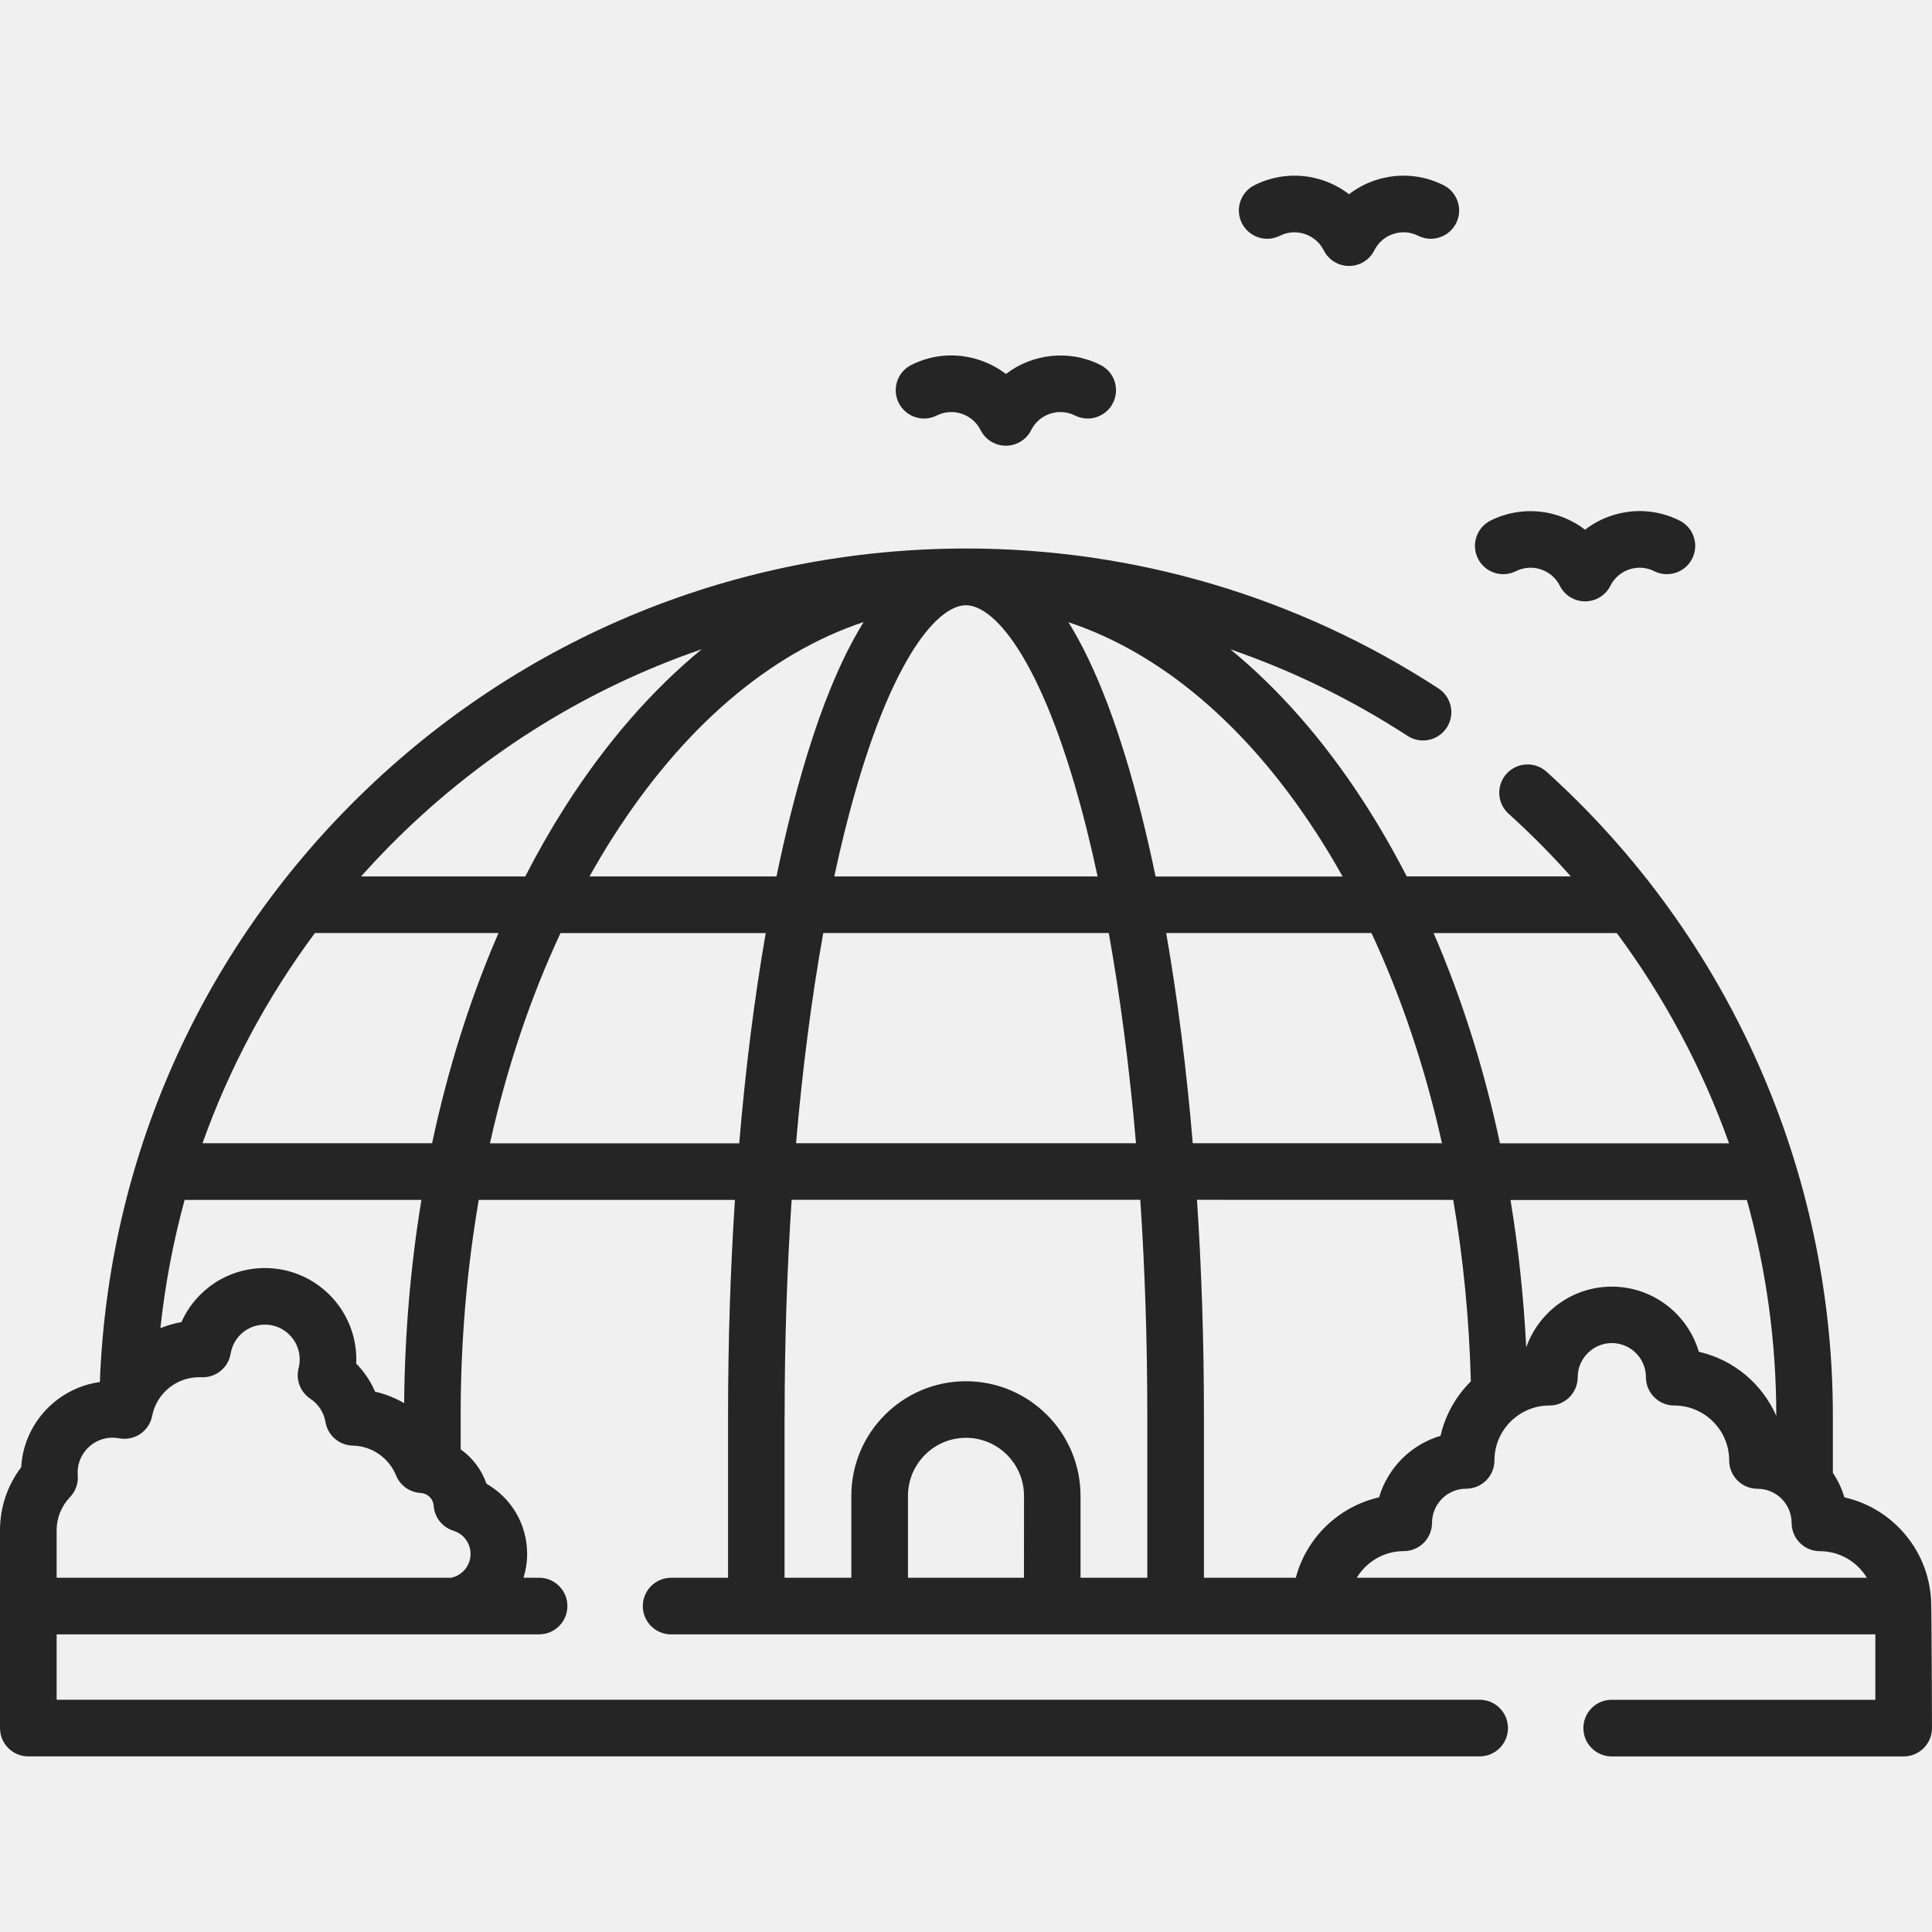
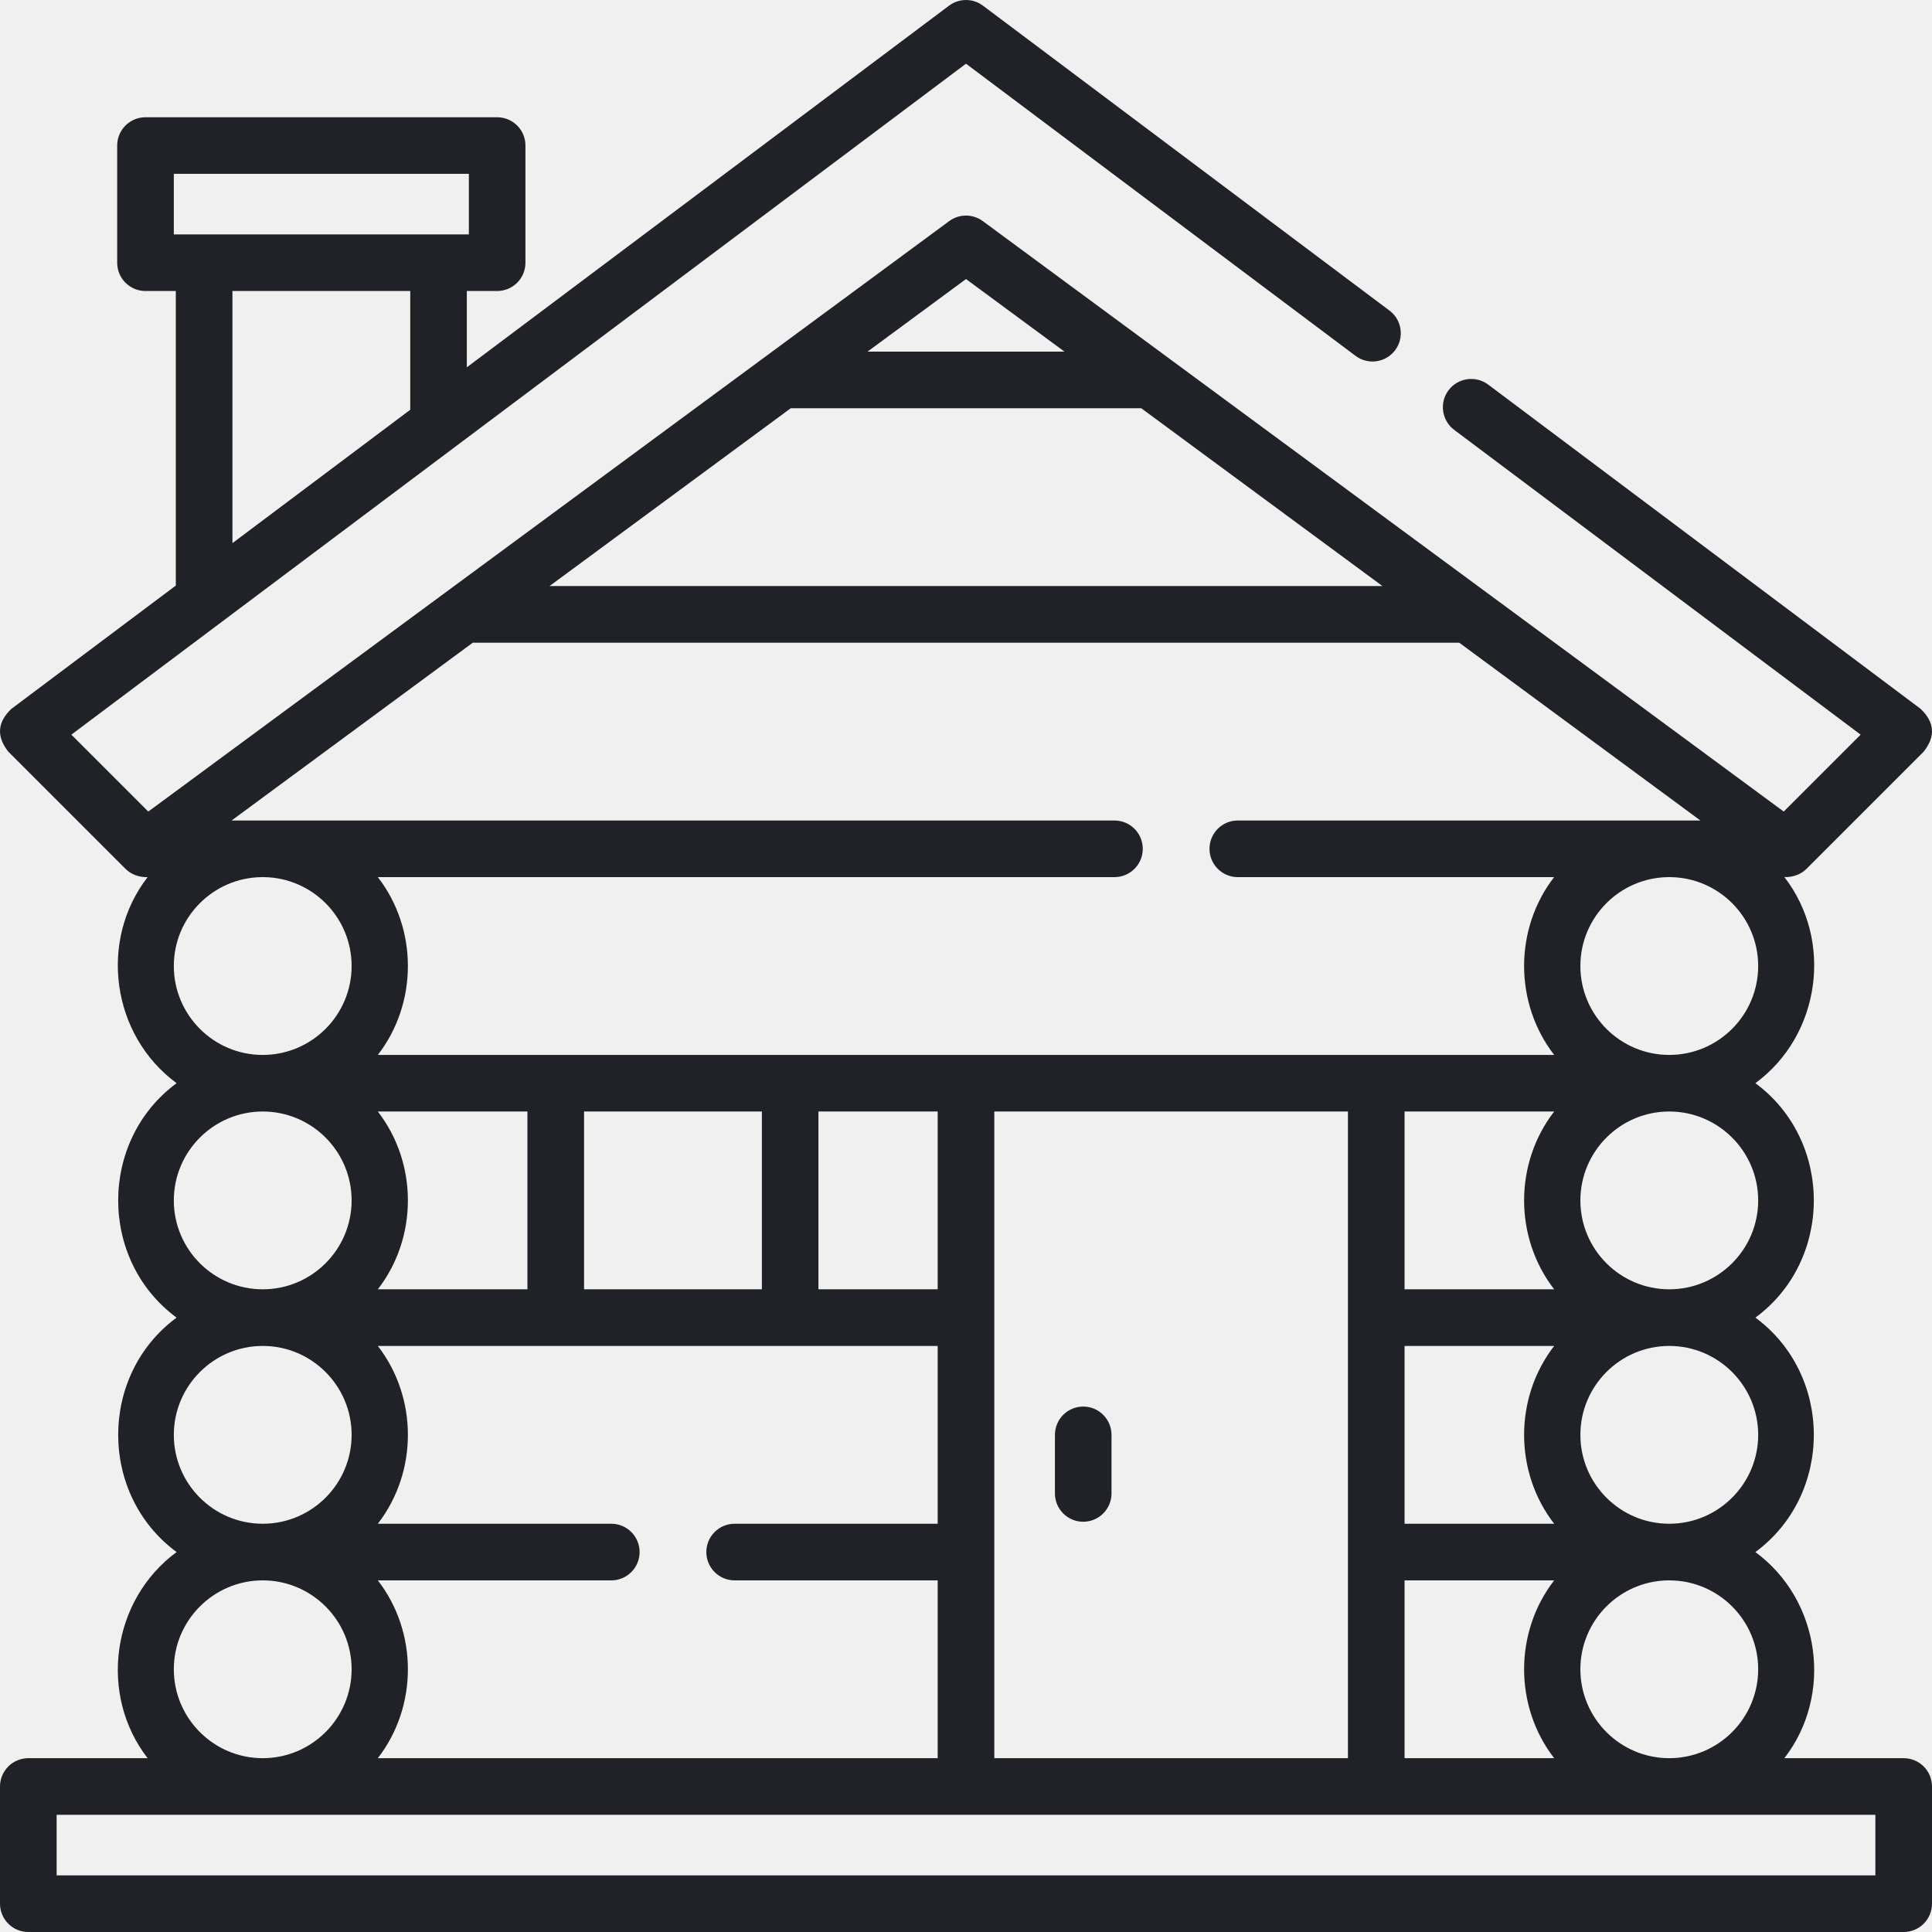
- <svg xmlns="http://www.w3.org/2000/svg" version="1.1" id="svg2" xml:space="preserve" width="15" height="15" viewBox="0 0 42.667 34.909">
-   <defs id="defs6" />
-   <g id="g10" transform="matrix(1.333333,0,0,-1.333333,0,34.90886)">
-     <g id="g12" transform="translate(24.42969,19.02539)">
-       <path d="M 0.679,0.605 C 0.946,0.739 1.272,0.63 1.406,0.364 1.485,0.205 1.647,0.105 1.825,0.105 c 0.177,0 0.34,0.1 0.419,0.259 C 2.378,0.63 2.703,0.739 2.97,0.605 3.202,0.489 3.483,0.583 3.599,0.814 3.715,1.045 3.622,1.327 3.39,1.443 3.037,1.62 2.636,1.649 2.261,1.524 2.101,1.471 1.954,1.393 1.824,1.292 1.388,1.627 0.782,1.705 0.259,1.443 0.027,1.327 -0.066,1.045 0.05,0.814 0.166,0.582 0.447,0.489 0.679,0.605 Z" style="fill:#252525;fill-opacity:1;fill-rule:nonzero;stroke:none" id="path14" />
-     </g>
-     <g id="g16" transform="translate(14.83594,21.60352)">
-       <path d="M 0.679,0.605 C 0.946,0.739 1.272,0.63 1.406,0.364 1.485,0.205 1.647,0.105 1.825,0.105 c 0.177,0 0.34,0.1 0.419,0.259 C 2.377,0.631 2.703,0.739 2.97,0.605 3.202,0.489 3.483,0.583 3.599,0.814 3.715,1.045 3.622,1.327 3.39,1.443 2.867,1.705 2.261,1.627 1.825,1.293 1.695,1.393 1.548,1.471 1.388,1.524 1.013,1.649 0.612,1.62 0.259,1.443 0.027,1.327 -0.066,1.045 0.05,0.814 0.166,0.583 0.447,0.489 0.679,0.605 Z" style="fill:#252525;fill-opacity:1;fill-rule:nonzero;stroke:none" id="path18" />
-     </g>
-     <g id="g20" transform="translate(20.51953,24.63672)">
-       <path d="m 0.679,0.549 c 0.267,0.134 0.593,0.025 0.727,-0.241 0.079,-0.159 0.242,-0.259 0.419,-0.259 0.177,0 0.34,0.1 0.419,0.259 0.065,0.129 0.176,0.226 0.313,0.271 0.137,0.046 0.284,0.035 0.413,-0.03 0.231,-0.116 0.513,-0.022 0.629,0.209 0.116,0.231 0.022,0.513 -0.209,0.629 -0.353,0.177 -0.754,0.206 -1.129,0.082 C 2.101,1.416 1.954,1.337 1.825,1.237 1.695,1.337 1.548,1.416 1.388,1.469 1.013,1.593 0.612,1.564 0.259,1.387 0.027,1.271 -0.066,0.99 0.05,0.758 0.166,0.527 0.448,0.433 0.679,0.549 Z" style="fill:#252525;fill-opacity:1;fill-rule:nonzero;stroke:none" id="path22" />
-     </g>
-     <g id="g24">
-       <path d="m 31.984,2.608 c -0.053,0.825 -0.649,1.505 -1.435,1.682 -0.043,0.146 -0.108,0.283 -0.191,0.407 v 0.949 c 0,4.057 -1.729,7.943 -4.743,10.663 -0.192,0.173 -0.489,0.158 -0.662,-0.034 -0.173,-0.192 -0.158,-0.489 0.034,-0.662 0.364,-0.329 0.708,-0.675 1.031,-1.038 h -2.718 c -0.227,0.441 -0.471,0.864 -0.733,1.266 -0.655,1.006 -1.392,1.842 -2.188,2.495 1.028,-0.354 2.013,-0.834 2.935,-1.434 0.217,-0.141 0.507,-0.08 0.649,0.137 0.141,0.217 0.08,0.507 -0.137,0.649 -2.328,1.515 -5.031,2.317 -7.819,2.318 -0.002,0 -0.004,1.26e-4 -0.006,1.26e-4 0,0 0,0 -6.3e-5,0 h -6.3e-5 c -0.003,0 -0.006,-1.87e-4 -0.009,-1.87e-4 C 12.216,20.001 8.652,18.546 5.955,15.905 3.314,13.319 1.793,9.88 1.654,6.2 0.945,6.101 0.392,5.513 0.351,4.788 0.123,4.489 0,4.125 0,3.744 V 0.468 C 0,0.209 0.21,-4.69e-4 0.469,-4.69e-4 h 24.039 c 0.259,0 0.469,0.21 0.469,0.469 0,0.259 -0.21,0.469 -0.469,0.469 H 0.938 v 1.083 h 7.991 c 0.259,0 0.469,0.21 0.469,0.469 0,0.259 -0.21,0.469 -0.469,0.469 H 8.671 c 0.039,0.125 0.06,0.257 0.06,0.394 0,0.491 -0.262,0.929 -0.674,1.163 C 7.978,4.747 7.826,4.946 7.63,5.085 v 0.56 c 0,1.224 0.102,2.423 0.3,3.572 h 4.243 C 12.098,8.065 12.059,6.867 12.059,5.646 V 2.958 h -0.943 c -0.259,0 -0.469,-0.21 -0.469,-0.469 0,-0.259 0.21,-0.469 0.469,-0.469 H 14.567 c 0.001,0 0.002,-1.89e-4 0.004,-1.89e-4 0.001,0 0.002,1.89e-4 0.004,1.89e-4 h 2.851 c 0.001,0 0.002,-1.89e-4 0.004,-1.89e-4 0.001,0 0.002,1.89e-4 0.004,1.89e-4 H 31.062 V 0.937 h -4.367 c -0.259,0 -0.469,-0.21 -0.469,-0.469 0,-0.259 0.21,-0.469 0.469,-0.469 h 4.836 c 0.259,0 0.469,0.21 0.469,0.469 0,0 -0.006,2.102 -0.016,2.14 v 0 z M 30.919,2.958 H 22.472 c 0.16,0.264 0.448,0.441 0.778,0.441 0.259,0 0.469,0.21 0.469,0.469 0,0.311 0.253,0.565 0.565,0.565 0.259,0 0.469,0.21 0.469,0.469 0,0.501 0.408,0.909 0.91,0.909 0.259,0 0.469,0.21 0.469,0.469 0,0.311 0.254,0.565 0.565,0.565 0.312,0 0.565,-0.253 0.565,-0.565 0,-0.259 0.21,-0.469 0.469,-0.469 0.502,-6.3e-5 0.91,-0.408 0.91,-0.91 0,-0.259 0.21,-0.469 0.469,-0.469 0.312,0 0.565,-0.254 0.565,-0.565 0,-0.259 0.21,-0.469 0.469,-0.469 0.33,0 0.618,-0.177 0.778,-0.441 z M 12.861,14.574 H 9.764 c 0.123,0.219 0.249,0.433 0.382,0.641 1.166,1.832 2.604,3.056 4.159,3.573 -0.459,-0.737 -0.865,-1.807 -1.215,-3.207 C 13.009,15.258 12.933,14.922 12.861,14.574 Z m 1.138,0.779 c 0.685,2.738 1.505,3.711 1.999,3.713 h 0.001 0.001 c 0.495,-0.002 1.315,-0.975 2,-3.713 0.063,-0.252 0.123,-0.512 0.18,-0.779 h -4.362 c 0.057,0.267 0.118,0.527 0.18,0.779 v 0 z m 4.366,-1.716 c 0.192,-1.073 0.344,-2.244 0.451,-3.482 h -5.631 c 0.107,1.238 0.258,2.409 0.451,3.482 z m 0.952,0 h 3.399 c 0.498,-1.068 0.891,-2.24 1.168,-3.482 H 19.756 c -0.104,1.233 -0.252,2.403 -0.44,3.482 z m 4.753,-4.42 C 24.237,8.246 24.335,7.239 24.362,6.211 24.117,5.968 23.939,5.657 23.86,5.309 23.372,5.165 22.986,4.779 22.842,4.29 22.171,4.138 21.637,3.62 21.463,2.958 h -1.522 v 2.688 c 0,1.222 -0.039,2.419 -0.115,3.572 z m 5.352,-3.572 v -0.007 c -0.233,0.531 -0.707,0.933 -1.284,1.063 -0.183,0.623 -0.76,1.079 -1.442,1.079 -0.654,0 -1.211,-0.421 -1.417,-1.006 -0.042,0.83 -0.129,1.646 -0.26,2.441 H 28.934 C 29.254,8.064 29.421,6.863 29.421,5.646 Z m -2.642,7.991 c 0.789,-1.065 1.415,-2.239 1.859,-3.482 h -3.795 c -0.262,1.231 -0.631,2.402 -1.099,3.482 z m -4.997,1.691 c 0.159,-0.243 0.31,-0.495 0.455,-0.754 h -3.098 c -0.072,0.347 -0.148,0.683 -0.229,1.006 -0.35,1.4 -0.756,2.469 -1.214,3.206 1.522,-0.506 2.934,-1.691 4.086,-3.459 z M 11.625,18.339 C 10.796,17.659 10.031,16.781 9.354,15.719 9.122,15.353 8.904,14.971 8.7,14.574 H 5.98 c 0.202,0.226 0.412,0.447 0.63,0.661 1.444,1.414 3.154,2.464 5.014,3.103 z M 5.216,13.637 h 3.041 c -0.469,-1.081 -0.839,-2.251 -1.1,-3.482 H 3.354 c 0.442,1.242 1.068,2.414 1.862,3.482 z M 7.794,3.352 c 0,-0.195 -0.14,-0.358 -0.324,-0.394 H 0.938 V 3.744 c 0,0.206 0.079,0.401 0.221,0.549 C 1.252,4.39 1.299,4.521 1.288,4.655 1.287,4.67 1.286,4.686 1.286,4.702 c 0,0.354 0.324,0.635 0.686,0.566 0.254,-0.049 0.499,0.117 0.548,0.371 0.072,0.371 0.4,0.641 0.779,0.641 0.012,0 0.024,-3.74e-4 0.036,-9.37e-4 0.239,-0.011 0.446,0.157 0.485,0.391 0.046,0.278 0.285,0.481 0.568,0.481 0.318,0 0.576,-0.259 0.576,-0.576 0,-0.049 -0.006,-0.097 -0.018,-0.144 C 4.896,6.237 4.974,6.033 5.141,5.923 5.274,5.834 5.365,5.694 5.391,5.538 5.428,5.316 5.618,5.152 5.843,5.147 6.159,5.14 6.44,4.946 6.56,4.653 6.628,4.485 6.788,4.372 6.969,4.362 7.083,4.356 7.175,4.266 7.183,4.152 7.196,3.959 7.327,3.794 7.512,3.736 7.681,3.684 7.794,3.529 7.794,3.352 Z M 6.694,5.85 C 6.545,5.937 6.383,6.001 6.213,6.04 6.138,6.213 6.032,6.371 5.9,6.505 c 0.001,0.023 0.002,0.046 0.002,0.069 0,0.835 -0.679,1.514 -1.514,1.514 -0.612,0 -1.145,-0.36 -1.383,-0.896 C 2.884,7.171 2.768,7.137 2.657,7.093 2.734,7.815 2.869,8.525 3.058,9.217 H 6.98 C 6.801,8.129 6.704,7 6.694,5.85 Z m 1.421,4.304 c 0.277,1.241 0.669,2.412 1.169,3.482 h 3.399 c -0.188,-1.079 -0.335,-2.249 -0.439,-3.482 z M 12.996,5.646 c 0,1.224 0.04,2.422 0.116,3.572 h 5.775 c 0.077,-1.15 0.116,-2.348 0.116,-3.572 V 2.958 h -1.106 v 1.357 c 0,1.047 -0.852,1.898 -1.898,1.898 -1.047,0 -1.898,-0.851 -1.898,-1.898 V 2.958 h -1.106 v 2.688 z m 3.964,-2.688 h -1.921 v 1.357 c 0,0.53 0.431,0.961 0.961,0.961 0.53,0 0.961,-0.431 0.961,-0.961 z" style="fill:#252525;fill-opacity:1;fill-rule:nonzero;stroke:none" id="path26" />
-     </g>
+ <svg xmlns="http://www.w3.org/2000/svg" width="15" height="15" viewBox="0 0 32 32" fill="none">
+   <g clip-path="url(#clip0_1194_39181)">
+     <path d="M31.531 29.121H29.555C30.367 28.072 30.157 26.504 29.075 25.707C30.365 24.756 30.365 22.775 29.075 21.824C30.365 20.874 30.365 18.892 29.075 17.941C30.157 17.144 30.367 15.576 29.555 14.527C29.692 14.532 29.826 14.486 29.922 14.39L31.863 12.449C32.061 12.198 32.044 11.963 31.813 11.742L24.649 6.37C24.442 6.215 24.148 6.257 23.992 6.464C23.837 6.671 23.879 6.965 24.086 7.12L30.818 12.168L29.544 13.442L16.278 3.662C16.113 3.54 15.887 3.54 15.722 3.662L2.456 13.442L1.182 12.168L16 1.055L22.452 5.894C22.659 6.049 22.953 6.007 23.108 5.8C23.263 5.593 23.221 5.299 23.014 5.144L16.281 0.094C16.115 -0.031 15.885 -0.031 15.719 0.094L7.732 6.084V4.82H8.234C8.493 4.82 8.703 4.611 8.703 4.352V2.41C8.703 2.151 8.493 1.942 8.234 1.942H2.41C2.151 1.942 1.941 2.151 1.941 2.41V4.352C1.941 4.611 2.151 4.82 2.41 4.82H2.912V9.699L0.187 11.742C-0.044 11.963 -0.061 12.198 0.137 12.449L2.078 14.39C2.174 14.486 2.307 14.532 2.445 14.528C1.633 15.576 1.843 17.144 2.925 17.941C1.635 18.892 1.635 20.874 2.925 21.824C1.635 22.775 1.635 24.756 2.925 25.707C1.843 26.504 1.633 28.073 2.445 29.121H0.469C0.21 29.121 0 29.331 0 29.59V31.531C0 31.79 0.21 32 0.469 32H31.531C31.79 32 32 31.79 32 31.531V29.59C32 29.331 31.79 29.121 31.531 29.121V29.121ZM2.879 2.879H7.766V3.883H2.879V2.879ZM6.795 4.82V6.787L3.85 8.996V4.82H6.795ZM27.648 29.121C26.836 29.121 26.176 28.46 26.176 27.648C26.176 26.843 26.825 26.187 27.628 26.176H27.648C27.651 26.176 27.654 26.176 27.656 26.176C28.465 26.18 29.121 26.839 29.121 27.648C29.121 28.46 28.46 29.121 27.648 29.121ZM6.258 29.121C6.922 28.264 6.922 27.033 6.258 26.176H10.125C10.384 26.176 10.594 25.966 10.594 25.707C10.594 25.448 10.384 25.238 10.125 25.238H6.258C6.922 24.381 6.922 23.151 6.258 22.293H15.531V25.238H12.168C11.909 25.238 11.699 25.448 11.699 25.707C11.699 25.966 11.909 26.176 12.168 26.176H15.531V29.121H6.258ZM18.459 13.59H3.836L7.831 10.645H24.169L28.164 13.59H20.502C20.243 13.59 20.033 13.8 20.033 14.059C20.033 14.318 20.243 14.528 20.502 14.528H25.741C25.078 15.385 25.078 16.615 25.742 17.473H6.258C6.922 16.615 6.922 15.385 6.258 14.528H18.459C18.718 14.528 18.928 14.318 18.928 14.059C18.928 13.8 18.718 13.59 18.459 13.59V13.59ZM13.097 6.762L18.903 6.762L22.898 9.707H9.102L13.097 6.762ZM23.264 22.293L25.742 22.293C25.078 23.151 25.078 24.381 25.742 25.238L23.264 25.238V22.293ZM23.264 21.355V18.41H25.742C25.078 19.268 25.078 20.498 25.742 21.355L23.264 21.355ZM15.531 21.355H13.556V18.41H15.531V21.355ZM9.674 18.41H12.619V21.355H9.674V18.41ZM8.736 18.41V21.355H6.258C6.922 20.498 6.922 19.268 6.258 18.41H8.736ZM16.469 18.41H22.326V29.121H16.469V18.41ZM23.264 26.176L25.742 26.176C25.078 27.033 25.078 28.264 25.742 29.121H23.264V26.176ZM29.121 23.766C29.121 24.578 28.46 25.238 27.648 25.238C26.836 25.238 26.176 24.578 26.176 23.766C26.176 22.954 26.836 22.293 27.648 22.293C28.46 22.293 29.121 22.954 29.121 23.766ZM29.121 19.883C29.121 20.695 28.46 21.355 27.648 21.355C26.836 21.355 26.176 20.695 26.176 19.883C26.176 19.071 26.836 18.41 27.648 18.41C28.46 18.41 29.121 19.071 29.121 19.883ZM29.121 16C29.121 16.812 28.46 17.473 27.648 17.473C26.836 17.473 26.176 16.812 26.176 16C26.176 15.194 26.826 14.538 27.629 14.528H27.667C28.471 14.538 29.121 15.194 29.121 16ZM16 4.622L17.631 5.824L14.369 5.824L16 4.622ZM2.879 16C2.879 15.194 3.529 14.538 4.333 14.528H4.371C5.174 14.538 5.824 15.194 5.824 16C5.824 16.812 5.164 17.473 4.351 17.473C3.539 17.473 2.879 16.812 2.879 16V16ZM2.879 19.883C2.879 19.071 3.54 18.41 4.352 18.41C5.164 18.41 5.824 19.071 5.824 19.883C5.824 20.695 5.164 21.355 4.352 21.355C3.539 21.355 2.879 20.695 2.879 19.883ZM4.352 22.293C5.164 22.293 5.824 22.954 5.824 23.766C5.824 24.575 5.169 25.233 4.361 25.238H4.352C4.351 25.238 4.35 25.238 4.349 25.238C3.538 25.237 2.879 24.577 2.879 23.766C2.879 22.954 3.54 22.293 4.352 22.293V22.293ZM2.879 27.648C2.879 26.837 3.54 26.176 4.352 26.176C5.164 26.176 5.824 26.837 5.824 27.648C5.824 28.46 5.164 29.121 4.352 29.121C3.539 29.121 2.879 28.46 2.879 27.648ZM31.062 31.062H0.938V30.059H31.062V31.062Z" fill="#202228" />
+     <path d="M17.941 23.297C17.683 23.297 17.473 23.507 17.473 23.766V24.736C17.473 24.995 17.683 25.205 17.941 25.205C18.2 25.205 18.41 24.995 18.41 24.736V23.766C18.41 23.507 18.2 23.297 17.941 23.297Z" fill="#202228" />
  </g>
+   <defs>
+     <clipPath id="clip0_1194_39181">
+       <rect width="32" height="32" fill="white" />
+     </clipPath>
+   </defs>
</svg>
